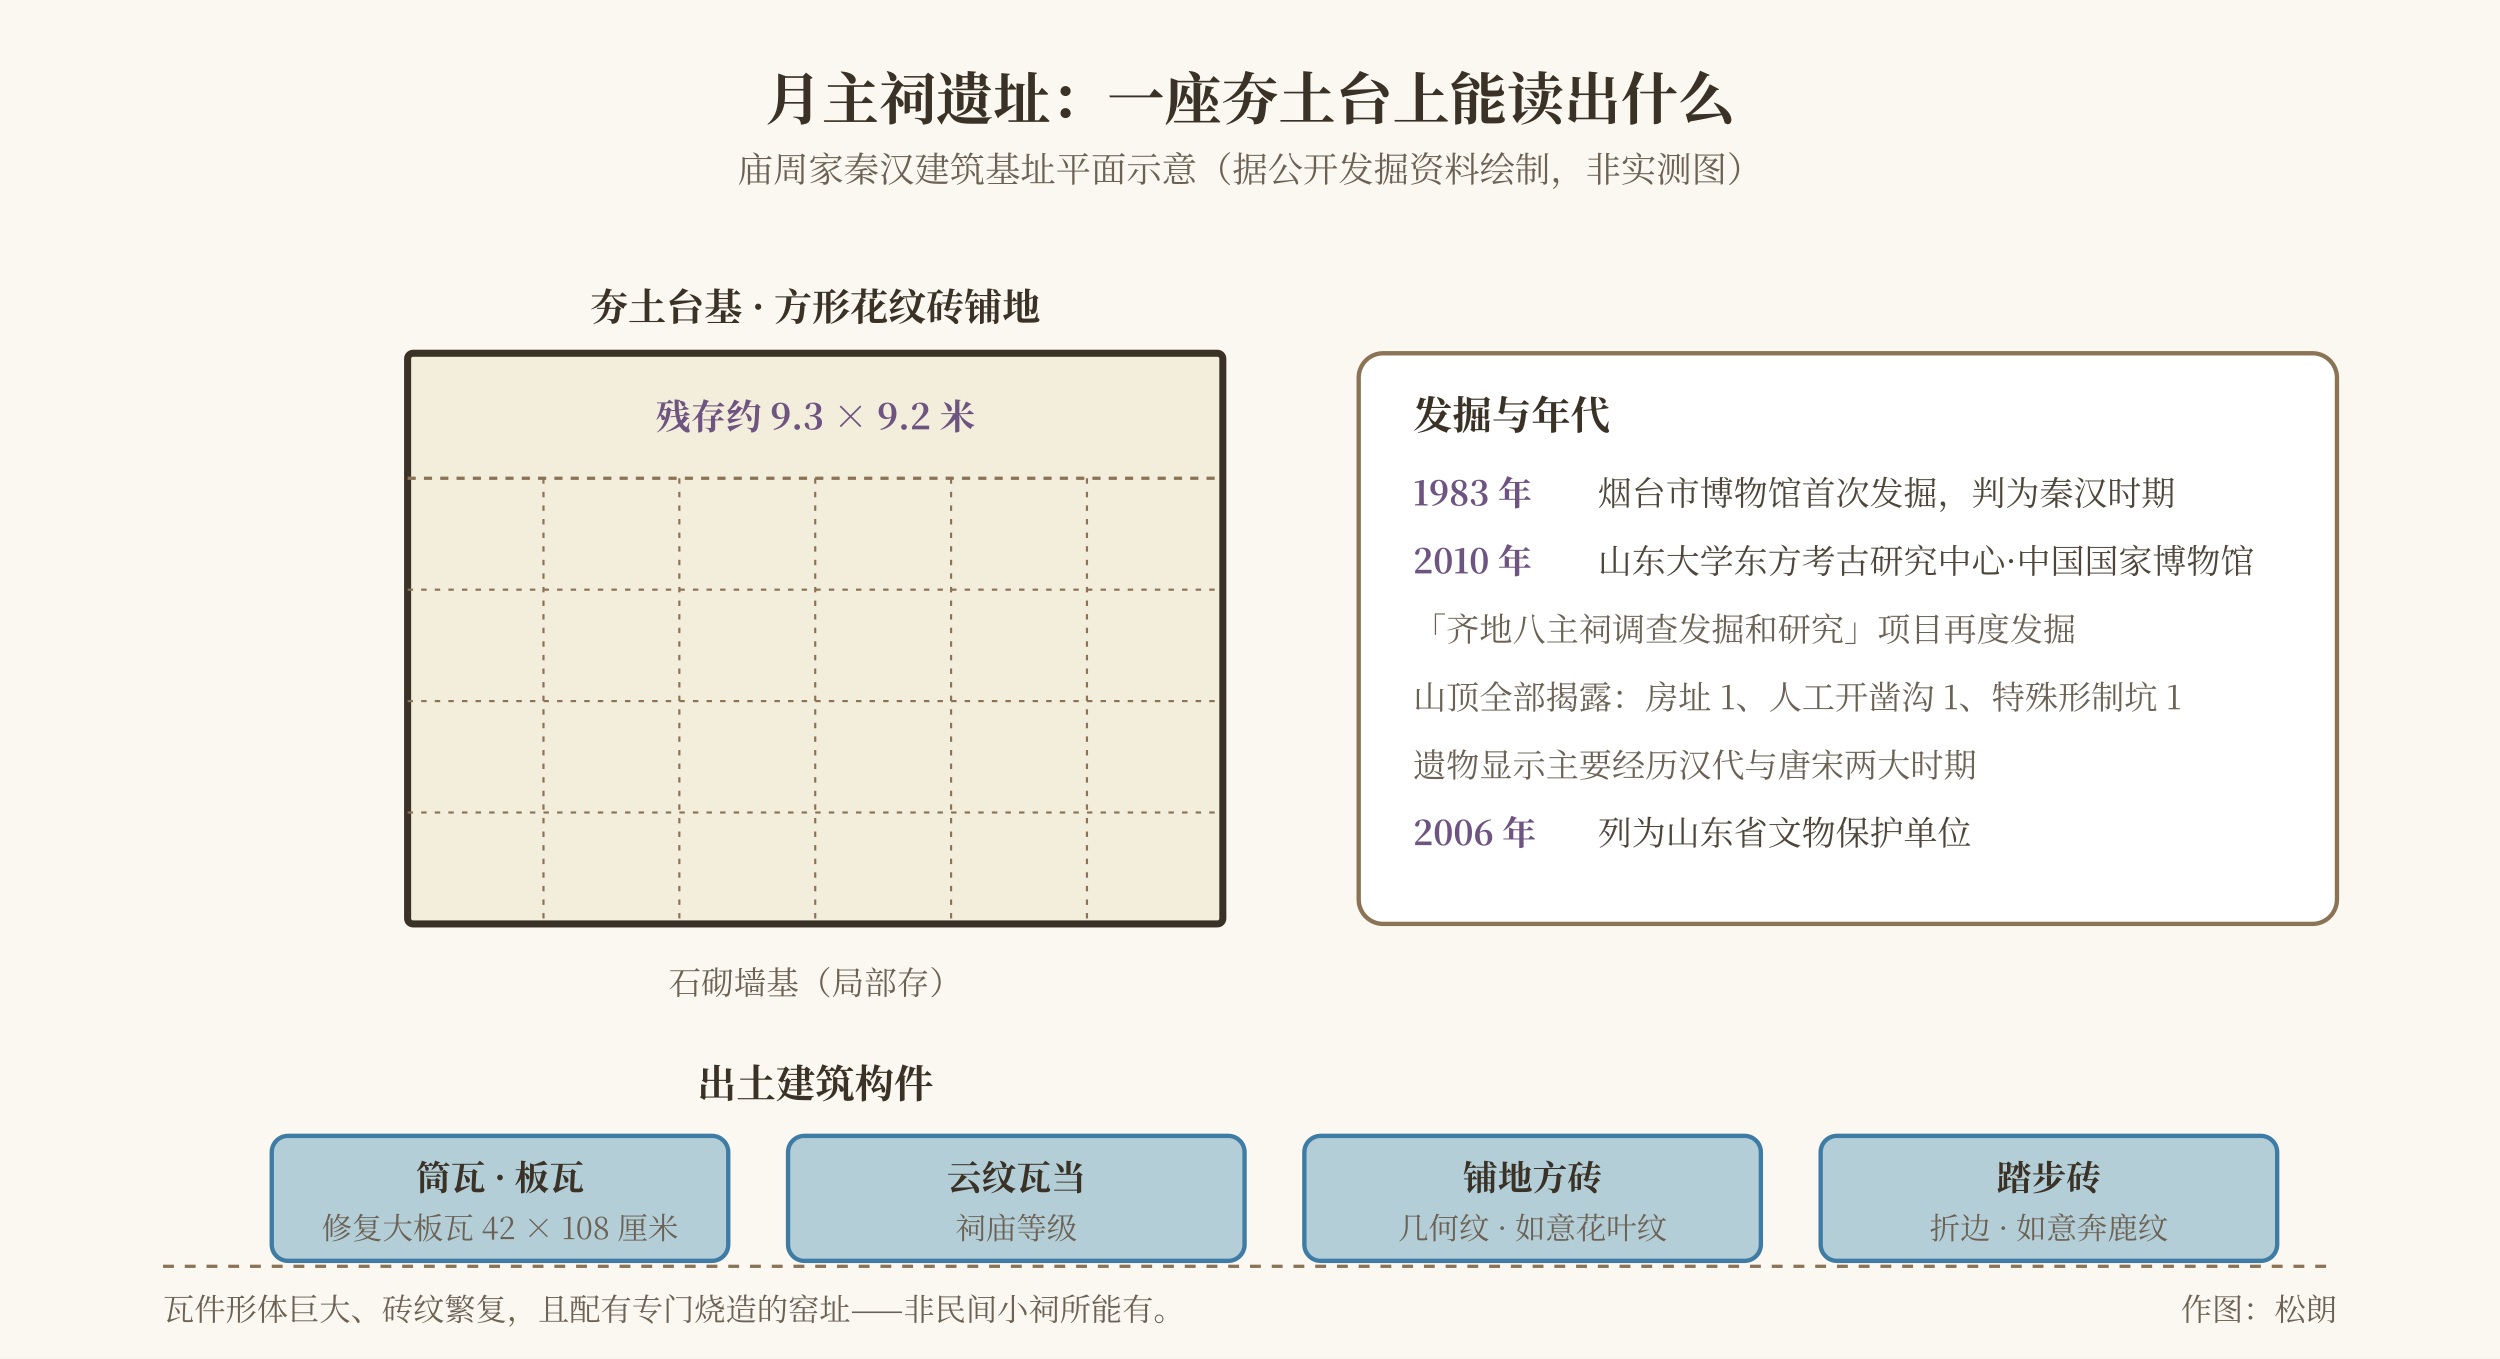
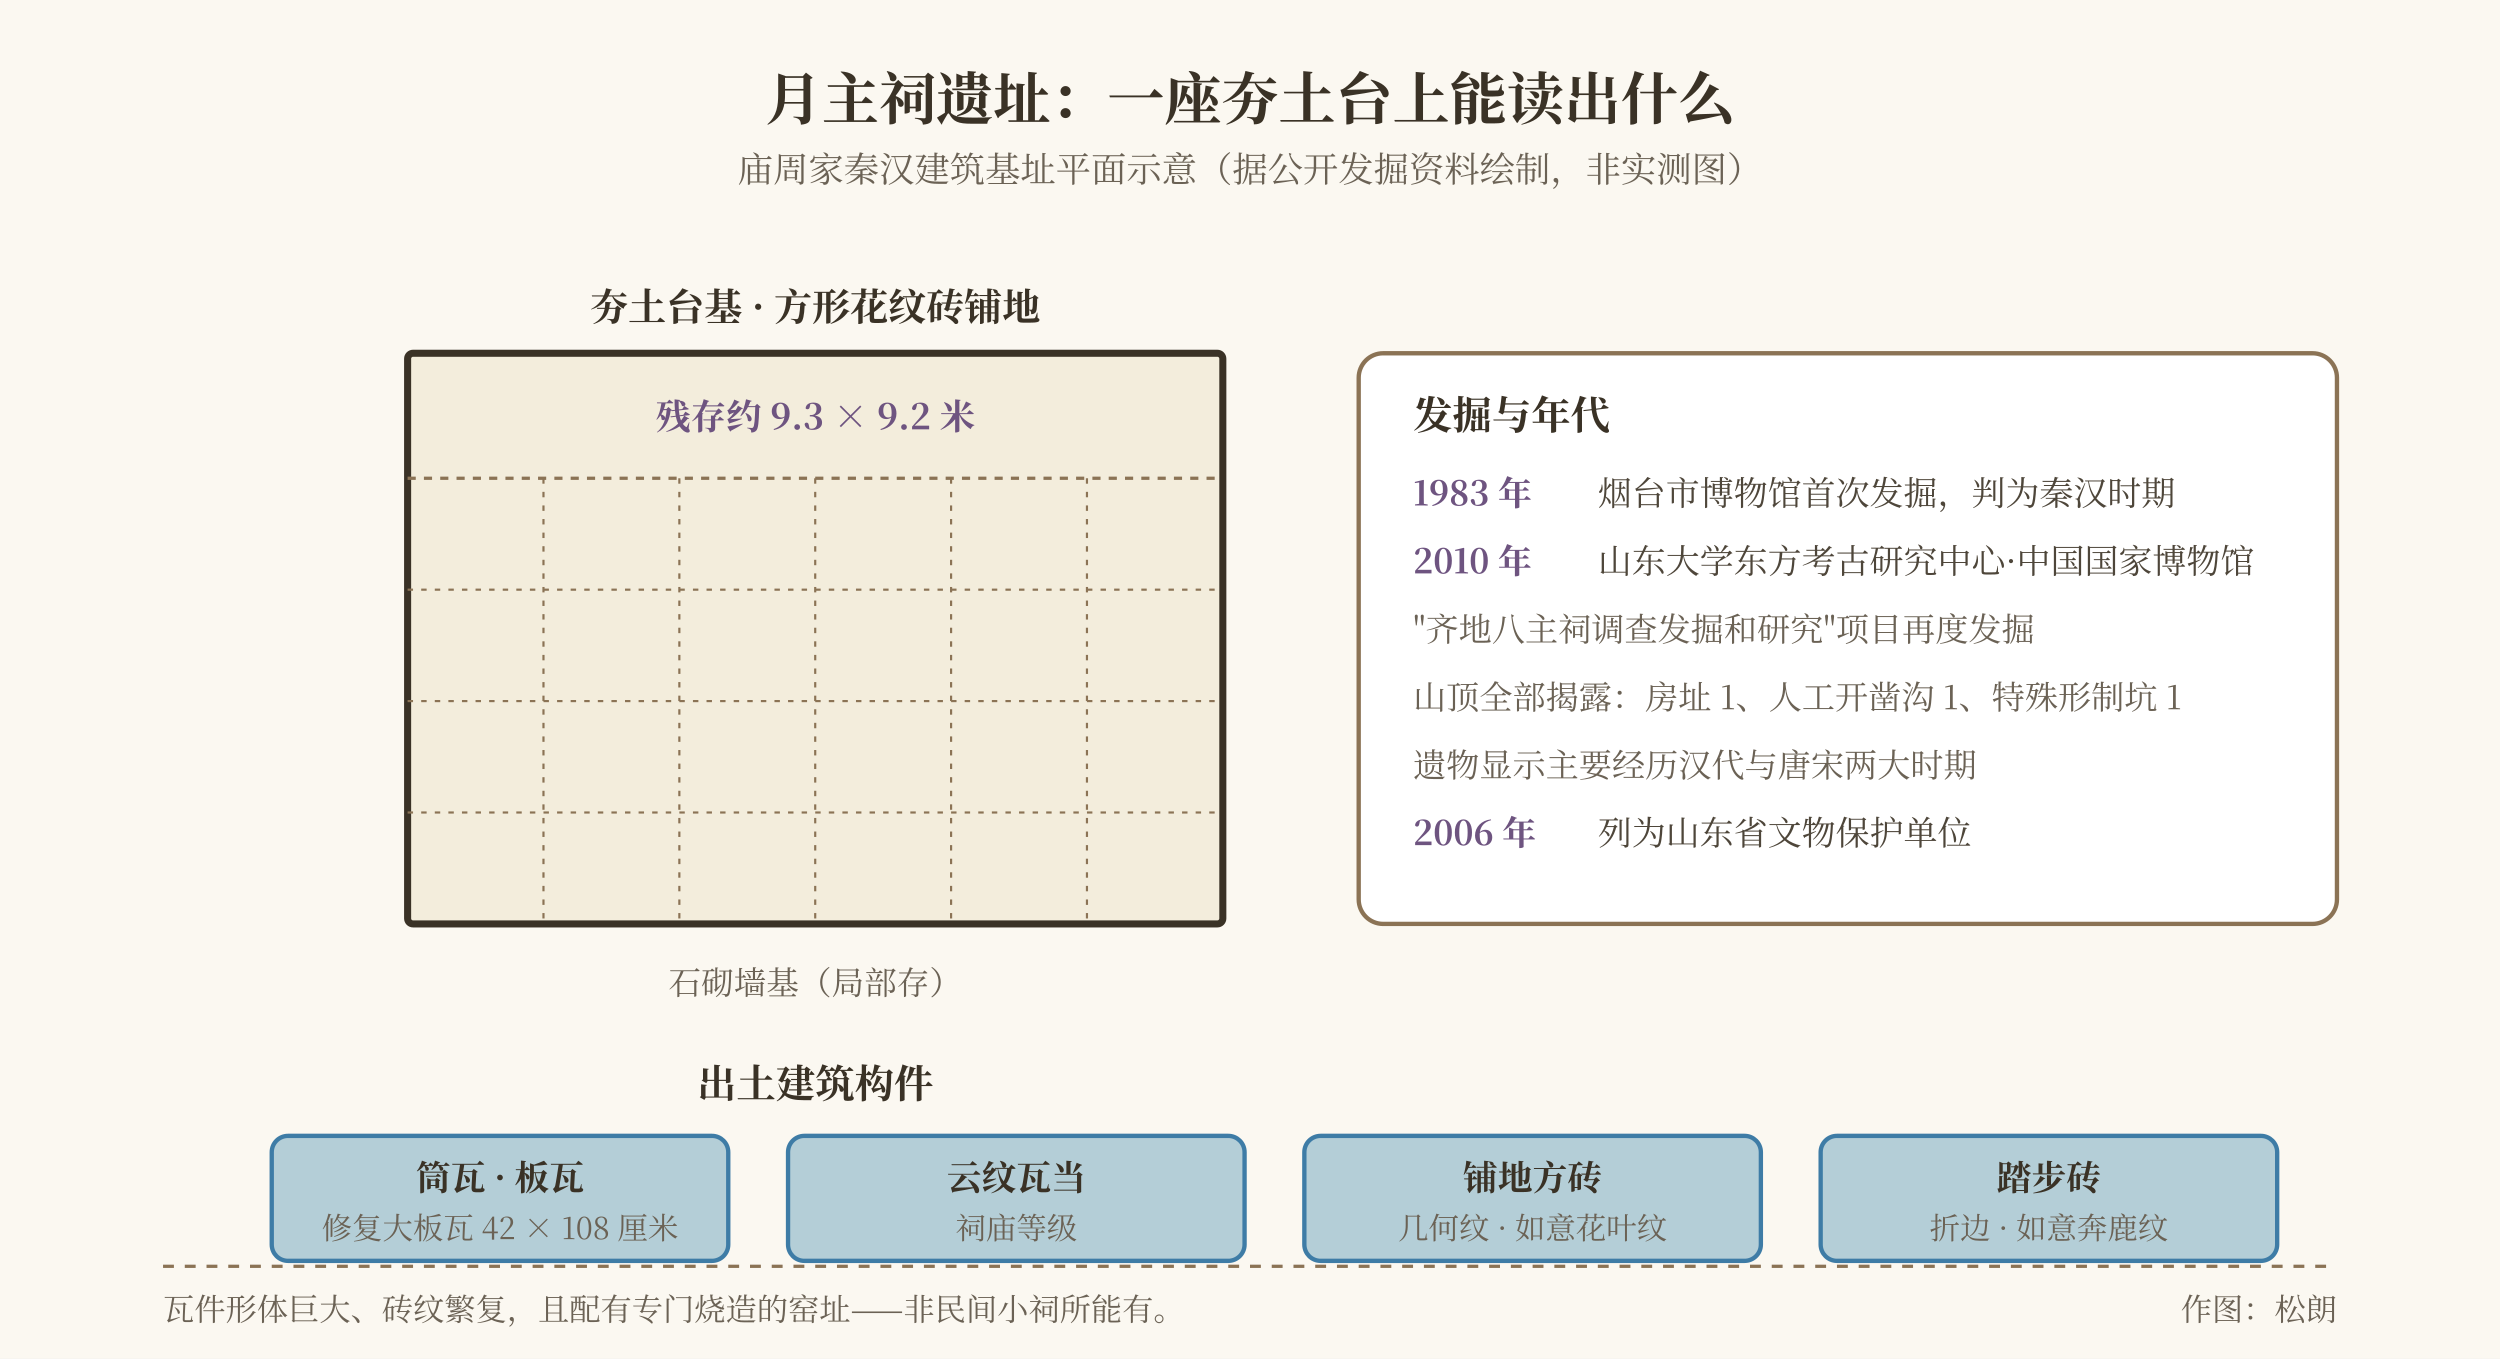
<svg xmlns="http://www.w3.org/2000/svg" viewBox="0 0 920 500" font-family="'Source Han Serif SC','Noto Serif CJK SC','Songti SC',SimSun,'宋体',serif">
  <defs>
    <marker id="ah" markerWidth="9" markerHeight="9" refX="7" refY="3.2" orient="auto">
      <path d="M0,0 L7,3.2 L0,6.4 z" fill="#8B7355" />
    </marker>
  </defs>
  <rect width="920" height="500" fill="#FBF8F1" />
  <text x="460" y="44" font-size="21" font-weight="bold" fill="#3A3226" text-anchor="middle">月主祠遗址：一座夯土台上能读出什么</text>
  <text x="460" y="67" font-size="13" fill="#6B6255" text-anchor="middle">庙周家秦汉建筑基址平面示意（据公开发掘资料绘制，非实测图）</text>
  <rect x="150" y="130" width="300" height="210" rx="2" fill="#EFE6CE" fill-opacity="0.6" stroke="#3A3226" stroke-width="2.6" />
  <text x="300" y="118" font-size="14" font-weight="bold" fill="#3A3226" text-anchor="middle">夯土台基 · 方形花纹砖铺地</text>
  <text x="300" y="158" font-size="13" font-weight="bold" fill="#6E5480" text-anchor="middle">残存约 9.3 × 9.2 米</text>
  <path d="M150,176 L450,176" stroke="#8B7355" stroke-width="1.2" stroke-dasharray="3 3" fill="none" />
  <path d="M200,176 L200,340" stroke="#8B7355" stroke-width="0.8" stroke-dasharray="2 3" fill="none" />
  <path d="M250,176 L250,340" stroke="#8B7355" stroke-width="0.8" stroke-dasharray="2 3" fill="none" />
  <path d="M300,176 L300,340" stroke="#8B7355" stroke-width="0.8" stroke-dasharray="2 3" fill="none" />
  <path d="M350,176 L350,340" stroke="#8B7355" stroke-width="0.8" stroke-dasharray="2 3" fill="none" />
  <path d="M400,176 L400,340" stroke="#8B7355" stroke-width="0.8" stroke-dasharray="2 3" fill="none" />
  <path d="M150,217 L450,217" stroke="#8B7355" stroke-width="0.8" stroke-dasharray="2 3" fill="none" />
  <path d="M150,258 L450,258" stroke="#8B7355" stroke-width="0.8" stroke-dasharray="2 3" fill="none" />
  <path d="M150,299 L450,299" stroke="#8B7355" stroke-width="0.8" stroke-dasharray="2 3" fill="none" />
  <text x="300" y="366" font-size="12" fill="#6B6255" text-anchor="middle">石砌墙基（局部存）</text>
  <rect x="500" y="130" width="360" height="210" rx="9" fill="#FFFFFF" stroke="#8B7355" stroke-width="1.6" />
  <text x="520" y="158" font-size="14.5" font-weight="bold" fill="#3A3226" text-anchor="start">发掘与年代</text>
  <text x="520" y="186" font-size="12.5" font-weight="bold" fill="#6E5480" text-anchor="start">1983 年</text>
  <text x="588" y="186" font-size="12.5" fill="#4E463A" text-anchor="start">烟台市博物馆首次发掘，判为秦汉时期</text>
  <text x="520" y="211" font-size="12.5" font-weight="bold" fill="#6E5480" text-anchor="start">2010 年</text>
  <text x="588" y="211" font-size="12.5" fill="#4E463A" text-anchor="start">山东大学东方考古研究中心·中国国家博物馆</text>
-   <text x="520" y="236" font-size="12.2" fill="#6B6255" text-anchor="start">「齐地八主祠调查发掘和研究」项目再度发掘</text>
+   <text x="520" y="236" font-size="12.2" fill="#6B6255" text-anchor="start">"齐地八主祠调查发掘和研究"项目再度发掘</text>
  <text x="520" y="261" font-size="12.2" fill="#6B6255" text-anchor="start">山顶全部揭露：房址 1、人工开凿沟 1、特殊形制坑 1</text>
  <text x="520" y="286" font-size="12.2" fill="#6B6255" text-anchor="start">遗物显示主要经历汉代与唐宋两大时期</text>
  <text x="520" y="311" font-size="12.5" font-weight="bold" fill="#6E5480" text-anchor="start">2006 年</text>
  <text x="588" y="311" font-size="12.5" fill="#4E463A" text-anchor="start">列为山东省文物保护单位</text>
  <text x="300" y="404" font-size="14.5" font-weight="bold" fill="#3A3226" text-anchor="middle">出土建筑构件</text>
  <rect x="100" y="418" width="168" height="46" rx="6" fill="#5E9BB8" fill-opacity="0.45" stroke="#3E7CA6" stroke-width="1.6" />
  <text x="184" y="438" font-size="12.8" font-weight="bold" fill="#3A3226" text-anchor="middle">筒瓦 · 板瓦</text>
  <text x="184" y="456" font-size="11.2" fill="#6B6255" text-anchor="middle">修复大板瓦 42 × 108 厘米</text>
  <rect x="290" y="418" width="168" height="46" rx="6" fill="#5E9BB8" fill-opacity="0.45" stroke="#3E7CA6" stroke-width="1.6" />
  <text x="374" y="438" font-size="12.8" font-weight="bold" fill="#3A3226" text-anchor="middle">云纹瓦当</text>
  <text x="374" y="456" font-size="11.2" fill="#6B6255" text-anchor="middle">祠庙等级</text>
  <rect x="480" y="418" width="168" height="46" rx="6" fill="#5E9BB8" fill-opacity="0.45" stroke="#3E7CA6" stroke-width="1.6" />
  <text x="564" y="438" font-size="12.8" font-weight="bold" fill="#3A3226" text-anchor="middle">铺地方砖</text>
  <text x="564" y="456" font-size="11.2" fill="#6B6255" text-anchor="middle">几何纹 · 如意花叶纹</text>
  <rect x="670" y="418" width="168" height="46" rx="6" fill="#5E9BB8" fill-opacity="0.45" stroke="#3E7CA6" stroke-width="1.6" />
  <text x="754" y="438" font-size="12.8" font-weight="bold" fill="#3A3226" text-anchor="middle">踏步砖</text>
  <text x="754" y="456" font-size="11.2" fill="#6B6255" text-anchor="middle">折边 · 如意奔鹿纹</text>
  <path d="M60,466 L860,466" stroke="#8B7355" stroke-width="1.2" stroke-dasharray="4 4" fill="none" />
  <text x="60" y="486" font-size="11.5" fill="#6B6255" text-anchor="start">瓦件形体巨大、砖纹繁复，且配有专门烧造的窑址——非民间小祠所能有。</text>
  <text x="860" y="486" font-size="11.5" fill="#6B6255" text-anchor="end">作图：松朗</text>
</svg>
